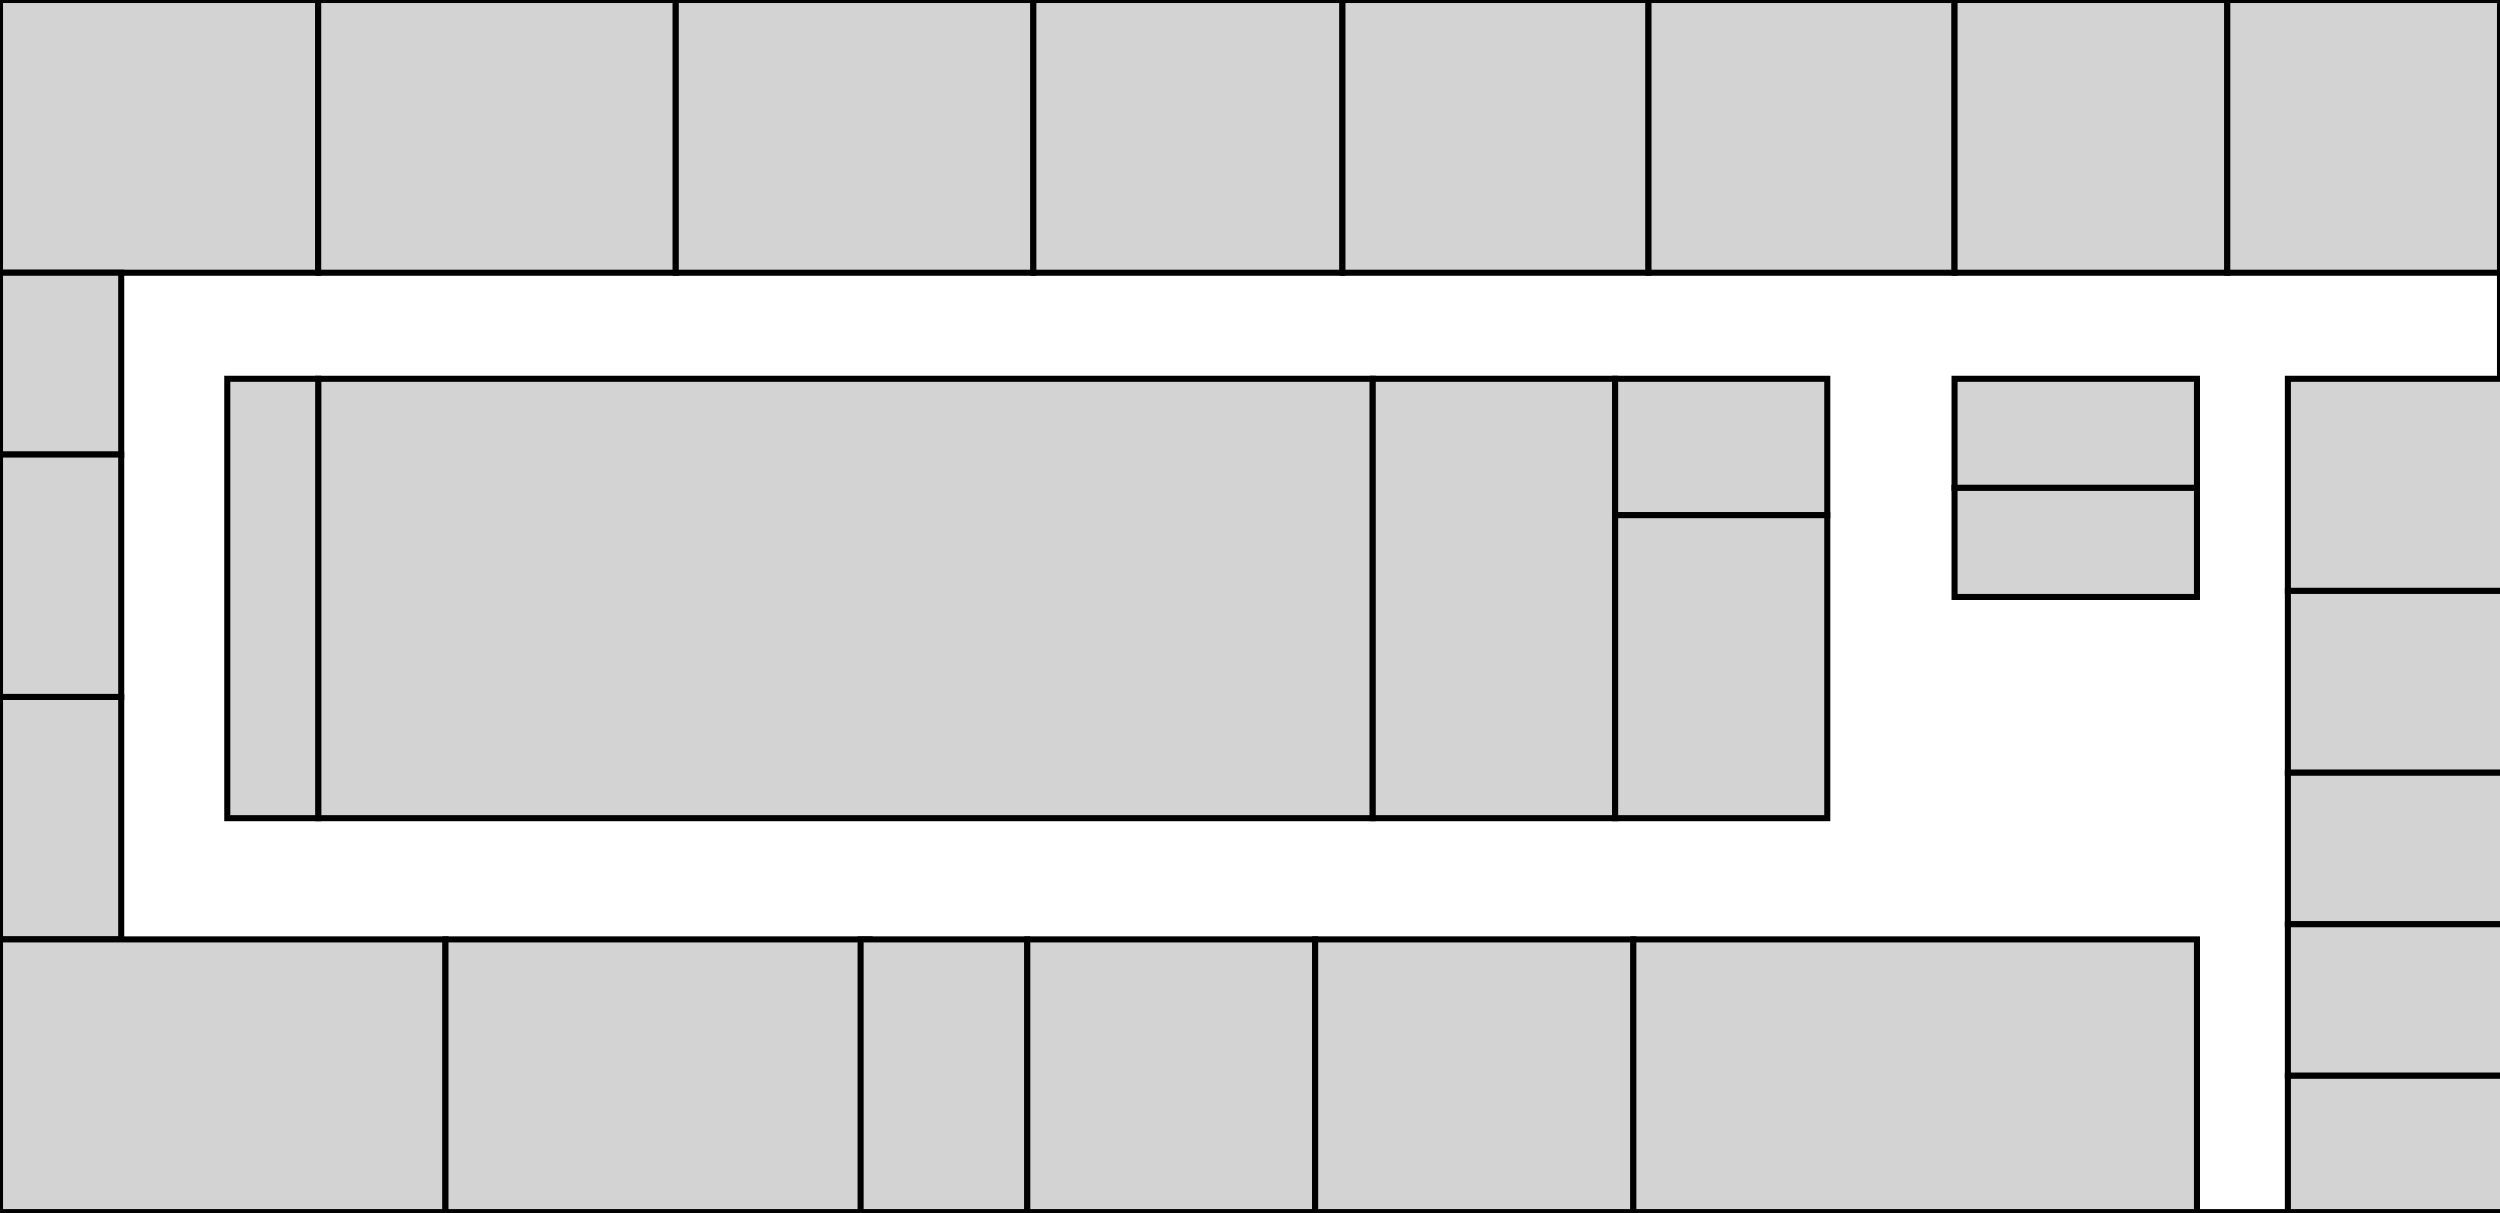
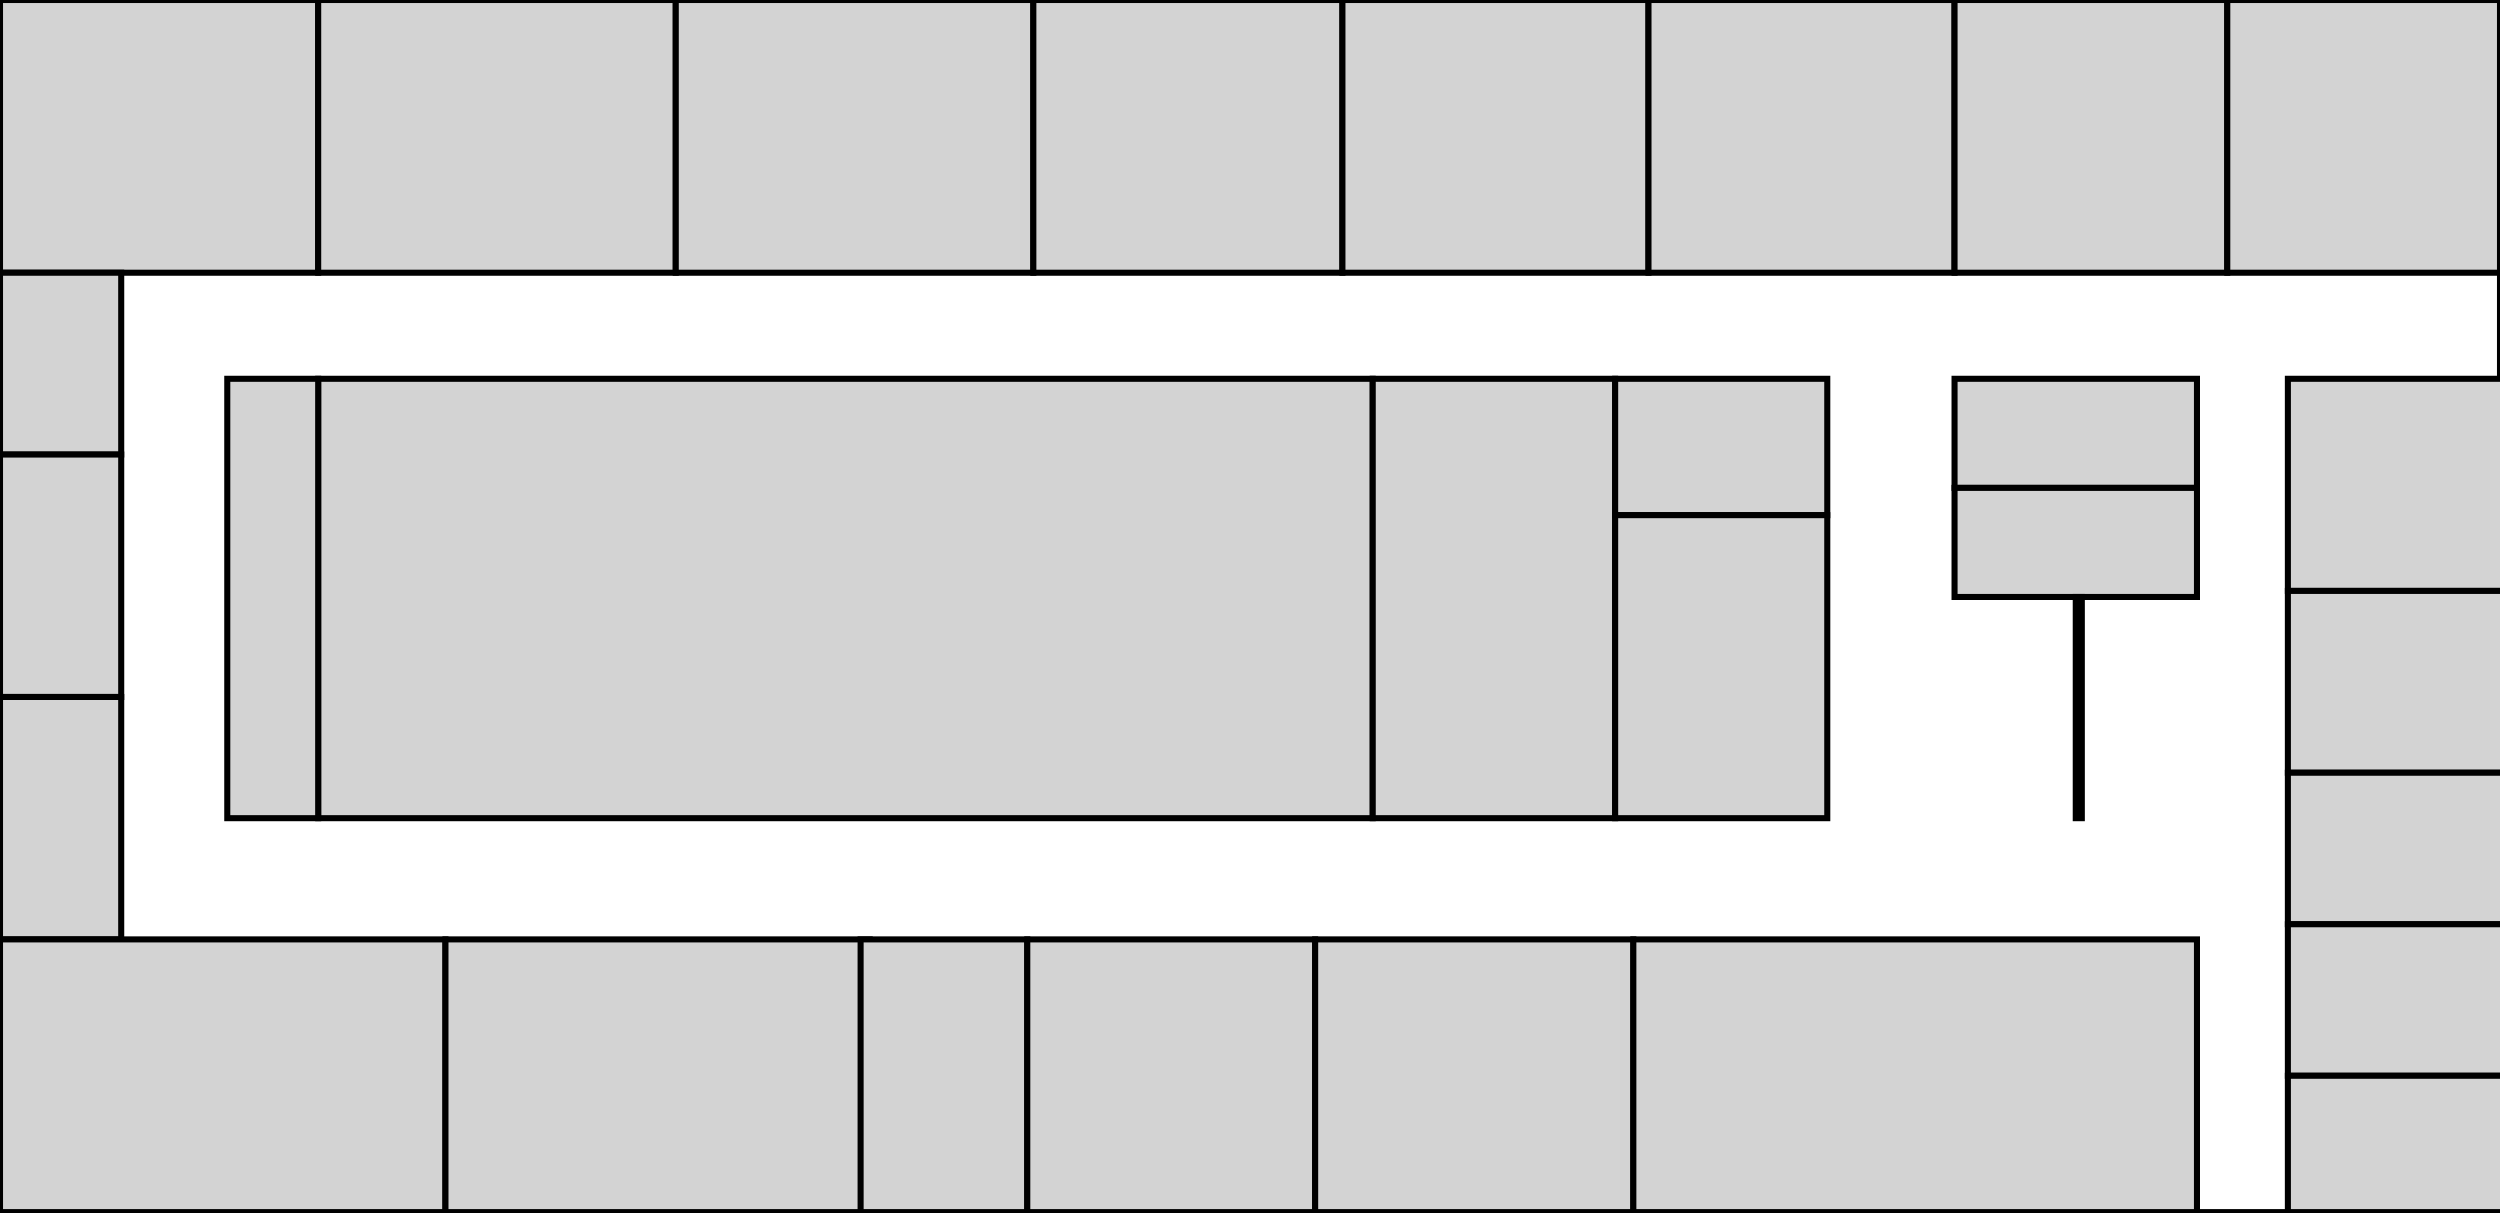
<svg xmlns="http://www.w3.org/2000/svg" width="825" height="400" viewBox="0 0 825 400">
  <rect x="0" y="0" width="825" height="400" fill="white" stroke="black" stroke-width="2" />
  <rect id="o12" width="105" height="90" fill="lightgray" stroke="black" stroke-width="2" />
  <rect id="o13" x="105" width="118" height="90" fill="lightgray" stroke="black" stroke-width="2" />
  <rect id="o14" x="223" width="118" height="90" fill="lightgray" stroke="black" stroke-width="2" />
  <rect id="o15" x="341" width="102" height="90" fill="lightgray" stroke="black" stroke-width="2" />
  <rect id="o16" x="443" width="101" height="90" fill="lightgray" stroke="black" stroke-width="2" />
  <rect id="o17" x="544" width="101" height="90" fill="lightgray" stroke="black" stroke-width="2" />
  <rect id="o18" x="645" width="90" height="90" fill="lightgray" stroke="black" stroke-width="2" />
  <rect id="o19" x="735" width="90" height="90" fill="lightgray" stroke="black" stroke-width="2" />
  <rect id="e33e32e31e30" x="105" y="125" width="348" height="145" fill="lightgray" stroke="black" stroke-width="2" />
  <rect id="o29" x="453" y="125" width="80" height="145" fill="lightgray" stroke="black" stroke-width="2" />
  <rect id="o11" y="90" width="40" height="60" fill="lightgray" stroke="black" stroke-width="2" />
  <rect id="o10" y="150" width="40" height="80" fill="lightgray" stroke="black" stroke-width="2" />
  <rect id="o09" y="230" width="40" height="80" fill="lightgray" stroke="black" stroke-width="2" />
  <rect id="o08" y="310" width="147" height="90" fill="lightgray" stroke="black" stroke-width="2" />
  <rect id="o07" x="147" y="310" width="140" height="90" fill="lightgray" stroke="black" stroke-width="2" />
  <rect id="o06" x="284" y="310" width="55" height="90" fill="lightgray" stroke="black" stroke-width="2" />
  <rect id="o05" x="339" y="310" width="95" height="90" fill="lightgray" stroke="black" stroke-width="2" />
  <rect id="o04" x="434" y="310" width="105" height="90" fill="lightgray" stroke="black" stroke-width="2" />
  <rect id="o03" x="539" y="310" width="186" height="90" fill="lightgray" stroke="black" stroke-width="2" />
  <rect id="o20" x="755" y="125" width="80" height="70" fill="lightgray" stroke="black" stroke-width="2" />
  <rect id="o21" x="755" y="195" width="80" height="60" fill="lightgray" stroke="black" stroke-width="2" />
  <rect id="o22" x="755" y="255" width="80" height="50" fill="lightgray" stroke="black" stroke-width="2" />
  <rect id="o23" x="755" y="305" width="80" height="50" fill="lightgray" stroke="black" stroke-width="2" />
  <rect id="o23" x="755" y="355" width="80" height="45" fill="lightgray" stroke="black" stroke-width="2" />
  <rect id="o33" x="645" y="125" width="80" height="36" fill="lightgray" stroke="black" stroke-width="2" />
  <rect id="o34" x="645" y="161" width="80" height="36" fill="lightgray" stroke="black" stroke-width="2" />
-   <rect id="stiegeEingangOben" x="75" y="125" width="30" height="145" fill="lightgray" stroke="black" stroke-width="2" />
-   <rect id="stiegeBuffetOben" x="533" y="125" width="70" height="45" fill="lightgray" stroke="black" stroke-width="2" />
-   <rect id="wcOg" x="533" y="170" width="70" height="100" fill="lightgray" stroke="black" stroke-width="2" />
+   <rect id="o25" x="685" y="197" width="2" height="73" fill="black" stroke="black" stroke-width="2" />
+   <rect id="oStairsEntrance" x="75" y="125" width="30" height="145" fill="lightgray" stroke="black" stroke-width="2" />
+   <rect id="oStairsBuffet" x="533" y="125" width="70" height="45" fill="lightgray" stroke="black" stroke-width="2" />
+   <rect id="oWc" x="533" y="170" width="70" height="100" fill="lightgray" stroke="black" stroke-width="2" />
</svg>
